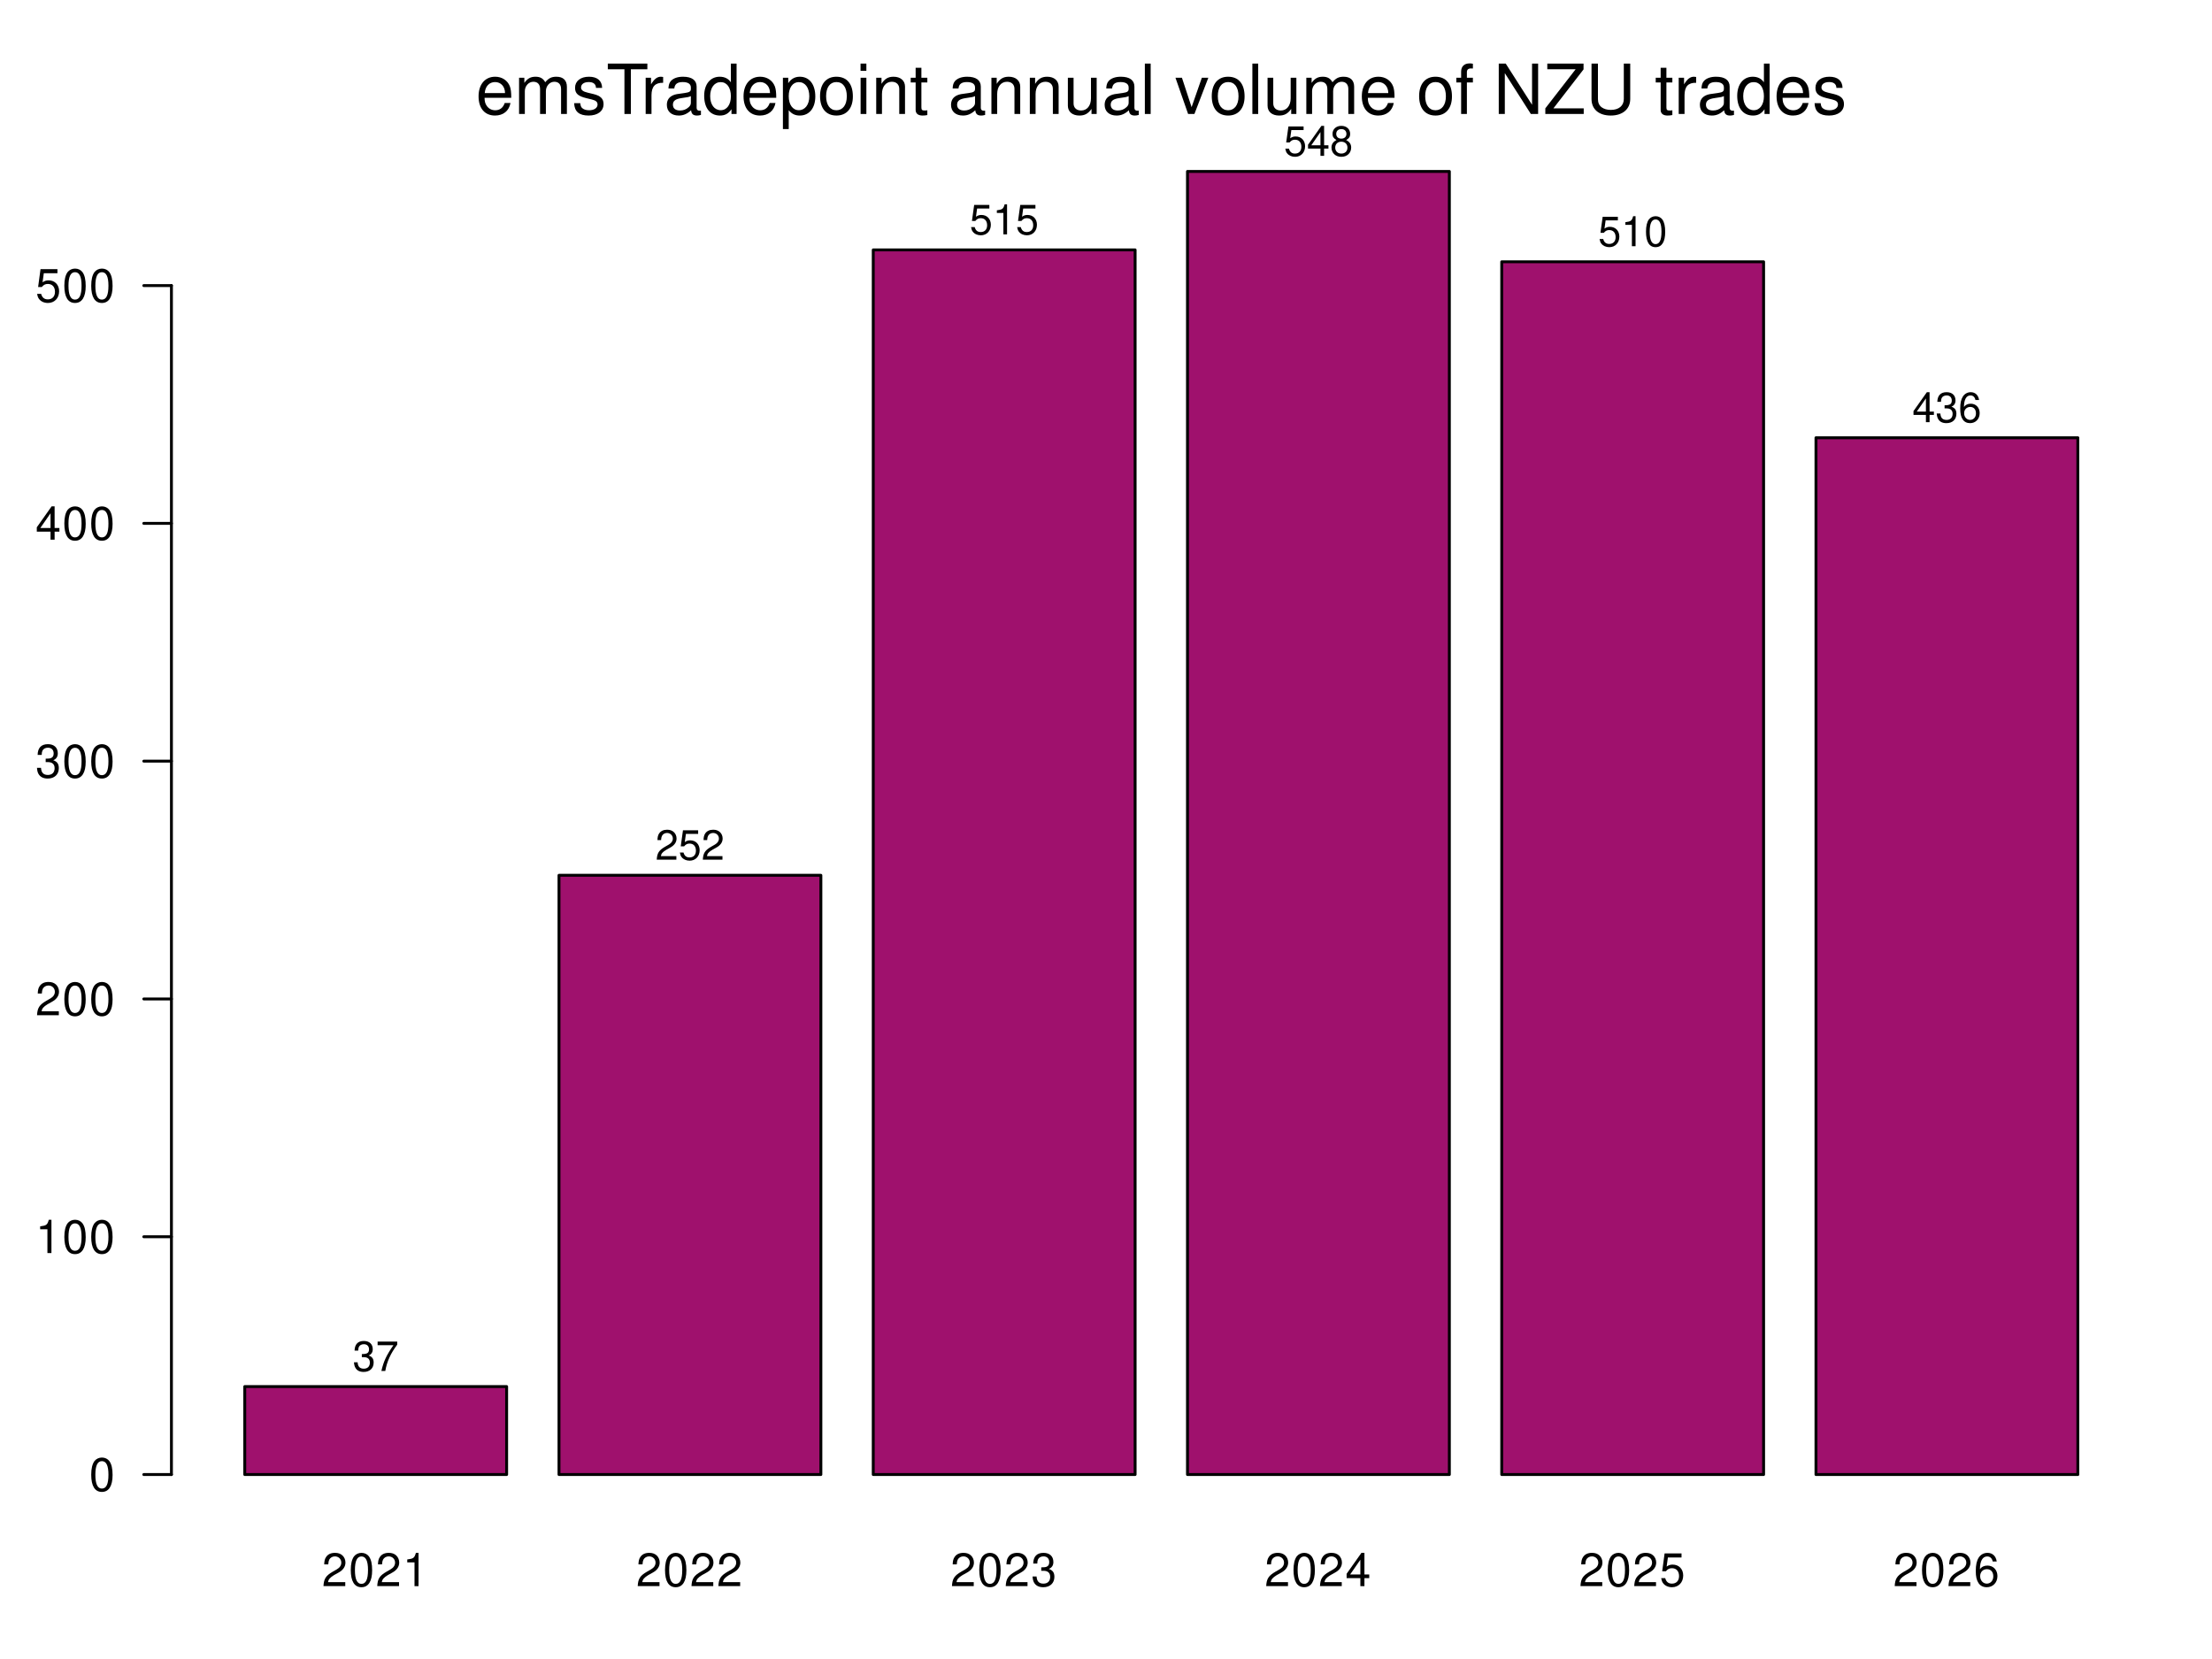
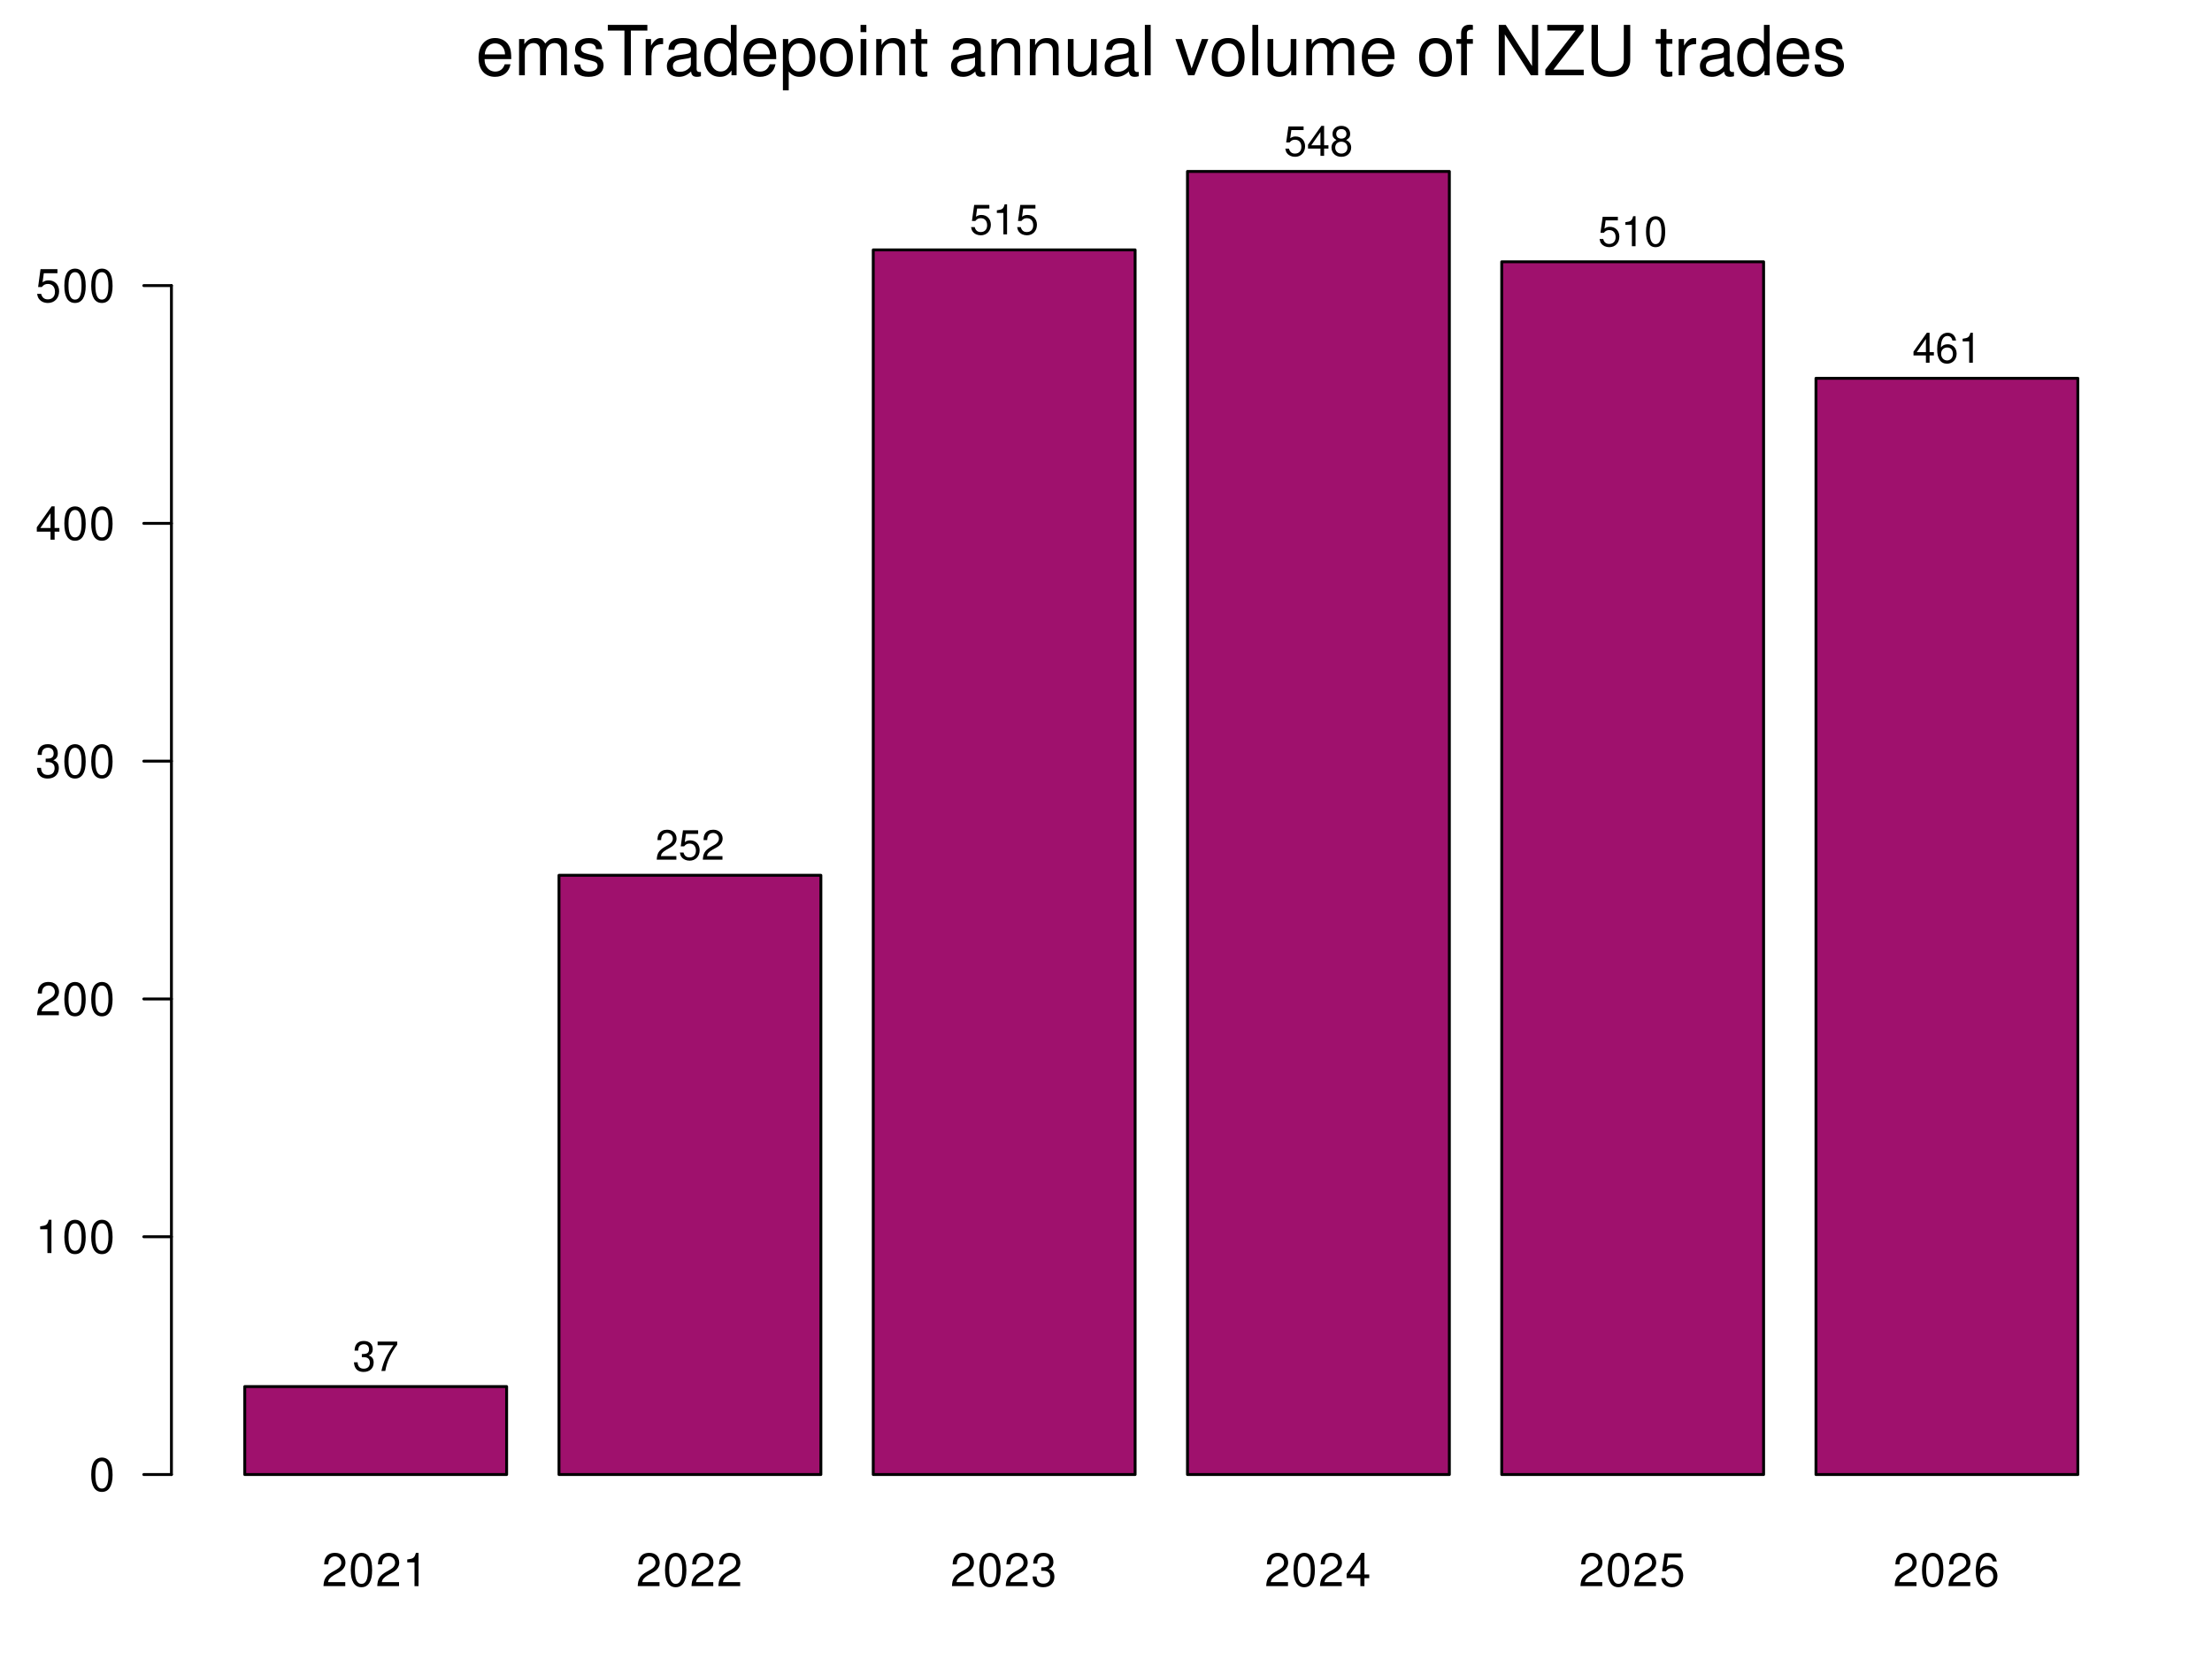
<svg xmlns="http://www.w3.org/2000/svg" xmlns:xlink="http://www.w3.org/1999/xlink" width="576pt" height="432pt" viewBox="0 0 576 432">
  <defs>
    <g>
      <g id="glyph-0-0">
        <path d="M 6.078 -1.047 L 1.594 -1.047 C 1.703 -1.766 2.094 -2.219 3.125 -2.859 L 4.328 -3.531 C 5.516 -4.188 6.125 -5.078 6.125 -6.141 C 6.125 -6.859 5.844 -7.531 5.344 -8 C 4.844 -8.453 4.219 -8.672 3.406 -8.672 C 2.328 -8.672 1.531 -8.297 1.062 -7.547 C 0.75 -7.094 0.625 -6.547 0.594 -5.672 L 1.656 -5.672 C 1.688 -6.266 1.766 -6.609 1.906 -6.906 C 2.188 -7.422 2.734 -7.75 3.375 -7.75 C 4.328 -7.75 5.047 -7.062 5.047 -6.125 C 5.047 -5.422 4.656 -4.828 3.906 -4.391 L 2.797 -3.75 C 1.016 -2.719 0.5 -1.906 0.406 -0.016 L 6.078 -0.016 Z M 6.078 -1.047 " />
      </g>
      <g id="glyph-0-1">
        <path d="M 3.297 -8.672 C 2.516 -8.672 1.781 -8.312 1.344 -7.734 C 0.797 -6.953 0.516 -5.812 0.516 -4.203 C 0.516 -1.266 1.469 0.281 3.297 0.281 C 5.094 0.281 6.078 -1.266 6.078 -4.125 C 6.078 -5.812 5.812 -6.938 5.25 -7.734 C 4.812 -8.328 4.109 -8.672 3.297 -8.672 Z M 3.297 -7.734 C 4.438 -7.734 5 -6.578 5 -4.219 C 5 -1.75 4.453 -0.594 3.281 -0.594 C 2.156 -0.594 1.594 -1.797 1.594 -4.188 C 1.594 -6.578 2.156 -7.734 3.297 -7.734 Z M 3.297 -7.734 " />
      </g>
      <g id="glyph-0-2">
        <path d="M 3.109 -6.188 L 3.109 0 L 4.156 0 L 4.156 -8.672 L 3.469 -8.672 C 3.094 -7.344 2.859 -7.156 1.219 -6.953 L 1.219 -6.188 Z M 3.109 -6.188 " />
      </g>
      <g id="glyph-0-3">
        <path d="M 2.656 -4 L 3.234 -4 C 4.375 -4 4.984 -3.453 4.984 -2.406 C 4.984 -1.312 4.328 -0.656 3.234 -0.656 C 2.078 -0.656 1.516 -1.25 1.438 -2.516 L 0.391 -2.516 C 0.438 -1.828 0.547 -1.375 0.75 -0.984 C 1.203 -0.141 2.031 0.281 3.188 0.281 C 4.938 0.281 6.078 -0.781 6.078 -2.422 C 6.078 -3.531 5.656 -4.125 4.625 -4.484 C 5.422 -4.812 5.812 -5.406 5.812 -6.281 C 5.812 -7.781 4.844 -8.672 3.234 -8.672 C 1.516 -8.672 0.594 -7.719 0.562 -5.875 L 1.625 -5.875 C 1.625 -6.406 1.688 -6.703 1.812 -6.969 C 2.047 -7.469 2.578 -7.75 3.234 -7.75 C 4.172 -7.75 4.734 -7.188 4.734 -6.25 C 4.734 -5.641 4.531 -5.266 4.062 -5.062 C 3.766 -4.938 3.391 -4.891 2.656 -4.891 Z M 2.656 -4 " />
      </g>
      <g id="glyph-0-4">
        <path d="M 3.922 -2.094 L 3.922 0 L 4.984 0 L 4.984 -2.094 L 6.234 -2.094 L 6.234 -3.047 L 4.984 -3.047 L 4.984 -8.672 L 4.203 -8.672 L 0.344 -3.219 L 0.344 -2.094 Z M 3.922 -3.047 L 1.266 -3.047 L 3.922 -6.875 Z M 3.922 -3.047 " />
      </g>
      <g id="glyph-0-5">
        <path d="M 5.719 -8.516 L 1.312 -8.516 L 0.688 -3.875 L 1.656 -3.875 C 2.141 -4.469 2.562 -4.672 3.234 -4.672 C 4.375 -4.672 5.078 -3.891 5.078 -2.625 C 5.078 -1.406 4.375 -0.656 3.219 -0.656 C 2.297 -0.656 1.734 -1.125 1.469 -2.094 L 0.422 -2.094 C 0.562 -1.391 0.688 -1.062 0.938 -0.75 C 1.422 -0.094 2.281 0.281 3.234 0.281 C 4.953 0.281 6.156 -0.969 6.156 -2.766 C 6.156 -4.453 5.047 -5.609 3.406 -5.609 C 2.812 -5.609 2.328 -5.453 1.844 -5.094 L 2.172 -7.469 L 5.719 -7.469 Z M 5.719 -8.516 " />
      </g>
      <g id="glyph-0-6">
        <path d="M 5.969 -6.422 C 5.766 -7.844 4.859 -8.672 3.562 -8.672 C 2.625 -8.672 1.781 -8.219 1.281 -7.438 C 0.75 -6.594 0.516 -5.531 0.516 -3.953 C 0.516 -2.5 0.719 -1.578 1.234 -0.797 C 1.688 -0.094 2.438 0.281 3.375 0.281 C 4.984 0.281 6.156 -0.938 6.156 -2.625 C 6.156 -4.219 5.078 -5.359 3.547 -5.359 C 2.719 -5.359 2.047 -5.047 1.594 -4.406 C 1.609 -6.547 2.281 -7.734 3.484 -7.734 C 4.234 -7.734 4.75 -7.266 4.922 -6.422 Z M 3.422 -4.422 C 4.438 -4.422 5.078 -3.703 5.078 -2.547 C 5.078 -1.453 4.359 -0.656 3.391 -0.656 C 2.406 -0.656 1.656 -1.484 1.656 -2.594 C 1.656 -3.672 2.375 -4.422 3.422 -4.422 Z M 3.422 -4.422 " />
      </g>
      <g id="glyph-1-0">
        <path d="M 2.391 -3.594 L 2.906 -3.594 C 3.938 -3.594 4.484 -3.109 4.484 -2.172 C 4.484 -1.188 3.891 -0.594 2.922 -0.594 C 1.875 -0.594 1.359 -1.125 1.297 -2.266 L 0.344 -2.266 C 0.391 -1.641 0.5 -1.234 0.688 -0.891 C 1.078 -0.125 1.828 0.25 2.875 0.25 C 4.453 0.25 5.469 -0.703 5.469 -2.188 C 5.469 -3.172 5.078 -3.719 4.172 -4.031 C 4.875 -4.328 5.234 -4.875 5.234 -5.656 C 5.234 -7 4.359 -7.812 2.906 -7.812 C 1.359 -7.812 0.547 -6.938 0.5 -5.297 L 1.453 -5.297 C 1.469 -5.766 1.516 -6.031 1.625 -6.266 C 1.844 -6.719 2.328 -6.969 2.922 -6.969 C 3.75 -6.969 4.266 -6.469 4.266 -5.625 C 4.266 -5.078 4.078 -4.734 3.656 -4.562 C 3.391 -4.453 3.047 -4.406 2.391 -4.391 Z M 2.391 -3.594 " />
      </g>
      <g id="glyph-1-1">
        <path d="M 5.609 -7.656 L 0.5 -7.656 L 0.5 -6.719 L 4.625 -6.719 C 2.812 -4.109 2.062 -2.516 1.484 0 L 2.5 0 C 2.922 -2.453 3.891 -4.562 5.609 -6.859 Z M 5.609 -7.656 " />
      </g>
      <g id="glyph-1-2">
        <path d="M 5.469 -0.938 L 1.438 -0.938 C 1.531 -1.594 1.875 -2 2.812 -2.562 L 3.891 -3.172 C 4.969 -3.766 5.516 -4.562 5.516 -5.531 C 5.516 -6.172 5.266 -6.781 4.797 -7.203 C 4.344 -7.609 3.797 -7.812 3.062 -7.812 C 2.094 -7.812 1.375 -7.453 0.953 -6.797 C 0.688 -6.375 0.562 -5.891 0.547 -5.109 L 1.484 -5.109 C 1.516 -5.641 1.594 -5.953 1.719 -6.203 C 1.969 -6.688 2.469 -6.969 3.031 -6.969 C 3.891 -6.969 4.547 -6.344 4.547 -5.5 C 4.547 -4.875 4.188 -4.344 3.516 -3.953 L 2.516 -3.375 C 0.922 -2.453 0.453 -1.719 0.359 -0.016 L 5.469 -0.016 Z M 5.469 -0.938 " />
      </g>
      <g id="glyph-1-3">
        <path d="M 5.141 -7.656 L 1.188 -7.656 L 0.609 -3.484 L 1.484 -3.484 C 1.938 -4.016 2.297 -4.203 2.906 -4.203 C 3.938 -4.203 4.562 -3.5 4.562 -2.359 C 4.562 -1.266 3.938 -0.594 2.891 -0.594 C 2.062 -0.594 1.562 -1.016 1.328 -1.875 L 0.375 -1.875 C 0.5 -1.25 0.609 -0.953 0.844 -0.672 C 1.281 -0.094 2.047 0.25 2.922 0.25 C 4.453 0.25 5.531 -0.875 5.531 -2.5 C 5.531 -4 4.531 -5.047 3.062 -5.047 C 2.531 -5.047 2.094 -4.906 1.656 -4.578 L 1.953 -6.719 L 5.141 -6.719 Z M 5.141 -7.656 " />
      </g>
      <g id="glyph-1-4">
        <path d="M 2.797 -5.562 L 2.797 0 L 3.75 0 L 3.75 -7.812 L 3.125 -7.812 C 2.781 -6.609 2.562 -6.453 1.094 -6.25 L 1.094 -5.562 Z M 2.797 -5.562 " />
      </g>
      <g id="glyph-1-5">
        <path d="M 3.531 -1.891 L 3.531 0 L 4.484 0 L 4.484 -1.891 L 5.609 -1.891 L 5.609 -2.75 L 4.484 -2.75 L 4.484 -7.812 L 3.781 -7.812 L 0.297 -2.891 L 0.297 -1.891 Z M 3.531 -2.75 L 1.141 -2.75 L 3.531 -6.188 Z M 3.531 -2.75 " />
      </g>
      <g id="glyph-1-6">
        <path d="M 4.219 -4.109 C 5.016 -4.594 5.266 -4.984 5.266 -5.719 C 5.266 -6.953 4.328 -7.812 2.969 -7.812 C 1.625 -7.812 0.672 -6.953 0.672 -5.734 C 0.672 -4.984 0.922 -4.609 1.703 -4.109 C 0.828 -3.672 0.406 -3.031 0.406 -2.172 C 0.406 -0.75 1.453 0.25 2.969 0.25 C 4.484 0.25 5.531 -0.75 5.531 -2.172 C 5.531 -3.031 5.109 -3.672 4.219 -4.109 Z M 2.969 -6.969 C 3.781 -6.969 4.297 -6.484 4.297 -5.703 C 4.297 -4.969 3.766 -4.484 2.969 -4.484 C 2.156 -4.484 1.641 -4.969 1.641 -5.719 C 1.641 -6.484 2.156 -6.969 2.969 -6.969 Z M 2.969 -3.688 C 3.922 -3.688 4.562 -3.062 4.562 -2.156 C 4.562 -1.203 3.938 -0.594 2.953 -0.594 C 2.016 -0.594 1.375 -1.234 1.375 -2.141 C 1.375 -3.062 2.016 -3.688 2.969 -3.688 Z M 2.969 -3.688 " />
      </g>
      <g id="glyph-1-7">
        <path d="M 2.969 -7.812 C 2.25 -7.812 1.609 -7.484 1.203 -6.953 C 0.719 -6.266 0.469 -5.219 0.469 -3.781 C 0.469 -1.141 1.328 0.25 2.969 0.25 C 4.594 0.25 5.469 -1.141 5.469 -3.719 C 5.469 -5.219 5.234 -6.234 4.734 -6.953 C 4.328 -7.5 3.688 -7.812 2.969 -7.812 Z M 2.969 -6.969 C 4 -6.969 4.5 -5.922 4.5 -3.797 C 4.5 -1.578 4 -0.547 2.953 -0.547 C 1.938 -0.547 1.438 -1.625 1.438 -3.766 C 1.438 -5.922 1.938 -6.969 2.969 -6.969 Z M 2.969 -6.969 " />
      </g>
      <g id="glyph-1-8">
        <path d="M 5.375 -5.781 C 5.188 -7.047 4.375 -7.812 3.203 -7.812 C 2.359 -7.812 1.609 -7.391 1.156 -6.688 C 0.672 -5.922 0.469 -4.984 0.469 -3.562 C 0.469 -2.25 0.641 -1.422 1.109 -0.719 C 1.516 -0.094 2.188 0.25 3.031 0.25 C 4.484 0.25 5.531 -0.844 5.531 -2.359 C 5.531 -3.797 4.562 -4.812 3.203 -4.812 C 2.438 -4.812 1.844 -4.531 1.438 -3.969 C 1.453 -5.891 2.047 -6.969 3.141 -6.969 C 3.812 -6.969 4.281 -6.531 4.422 -5.781 Z M 3.078 -3.969 C 4 -3.969 4.562 -3.328 4.562 -2.281 C 4.562 -1.312 3.922 -0.594 3.047 -0.594 C 2.156 -0.594 1.484 -1.344 1.484 -2.328 C 1.484 -3.297 2.141 -3.969 3.078 -3.969 Z M 3.078 -3.969 " />
      </g>
      <g id="glyph-2-0">
        <path d="M 9.234 -4.219 C 9.234 -5.656 9.125 -6.516 8.859 -7.219 C 8.25 -8.766 6.797 -9.703 5.047 -9.703 C 2.406 -9.703 0.719 -7.703 0.719 -4.594 C 0.719 -1.469 2.344 0.406 5 0.406 C 7.156 0.406 8.656 -0.812 9.031 -2.859 L 7.531 -2.859 C 7.109 -1.625 6.266 -0.969 5.062 -0.969 C 4.109 -0.969 3.297 -1.406 2.797 -2.203 C 2.438 -2.734 2.297 -3.281 2.281 -4.219 Z M 2.328 -5.438 C 2.453 -7.188 3.516 -8.312 5.016 -8.312 C 6.547 -8.312 7.609 -7.125 7.609 -5.438 Z M 2.328 -5.438 " />
      </g>
      <g id="glyph-2-1">
        <path d="M 1.266 -9.438 L 1.266 0 L 2.766 0 L 2.766 -5.922 C 2.766 -7.297 3.766 -8.391 4.984 -8.391 C 6.109 -8.391 6.734 -7.703 6.734 -6.5 L 6.734 0 L 8.25 0 L 8.25 -5.922 C 8.25 -7.297 9.234 -8.391 10.453 -8.391 C 11.562 -8.391 12.203 -7.688 12.203 -6.5 L 12.203 0 L 13.719 0 L 13.719 -7.078 C 13.719 -8.766 12.75 -9.703 10.984 -9.703 C 9.719 -9.703 8.969 -9.328 8.078 -8.266 C 7.531 -9.266 6.766 -9.703 5.547 -9.703 C 4.281 -9.703 3.438 -9.234 2.641 -8.094 L 2.641 -9.438 Z M 1.266 -9.438 " />
      </g>
      <g id="glyph-2-2">
        <path d="M 7.891 -6.797 C 7.859 -8.656 6.641 -9.703 4.469 -9.703 C 2.266 -9.703 0.844 -8.562 0.844 -6.828 C 0.844 -5.344 1.609 -4.641 3.828 -4.109 L 5.234 -3.766 C 6.281 -3.516 6.703 -3.125 6.703 -2.469 C 6.703 -1.562 5.812 -0.969 4.5 -0.969 C 3.688 -0.969 3 -1.203 2.625 -1.609 C 2.391 -1.875 2.281 -2.141 2.203 -2.812 L 0.609 -2.812 C 0.688 -0.625 1.906 0.406 4.375 0.406 C 6.75 0.406 8.266 -0.75 8.266 -2.578 C 8.266 -3.984 7.469 -4.75 5.594 -5.203 L 4.156 -5.547 C 2.938 -5.828 2.406 -6.234 2.406 -6.891 C 2.406 -7.781 3.188 -8.312 4.406 -8.312 C 5.609 -8.312 6.266 -7.797 6.297 -6.797 Z M 7.891 -6.797 " />
      </g>
      <g id="glyph-2-3">
        <path d="M 6.375 -11.641 L 10.672 -11.641 L 10.672 -13.125 L 0.375 -13.125 L 0.375 -11.641 L 4.703 -11.641 L 4.703 0 L 6.375 0 Z M 6.375 -11.641 " />
      </g>
      <g id="glyph-2-4">
        <path d="M 1.234 -9.438 L 1.234 0 L 2.75 0 L 2.75 -4.891 C 2.766 -7.156 3.703 -8.172 5.781 -8.125 L 5.781 -9.641 C 5.531 -9.688 5.375 -9.703 5.203 -9.703 C 4.234 -9.703 3.484 -9.125 2.625 -7.719 L 2.625 -9.438 Z M 1.234 -9.438 " />
      </g>
      <g id="glyph-2-5">
        <path d="M 9.625 -0.875 C 9.469 -0.844 9.391 -0.844 9.312 -0.844 C 8.781 -0.844 8.5 -1.109 8.5 -1.578 L 8.5 -7.125 C 8.5 -8.797 7.266 -9.703 4.953 -9.703 C 3.562 -9.703 2.469 -9.312 1.812 -8.609 C 1.391 -8.125 1.203 -7.578 1.172 -6.641 L 2.688 -6.641 C 2.812 -7.797 3.484 -8.312 4.891 -8.312 C 6.266 -8.312 7 -7.812 7 -6.906 L 7 -6.516 C 6.984 -5.875 6.656 -5.641 5.438 -5.469 C 3.312 -5.203 2.984 -5.125 2.406 -4.891 C 1.312 -4.422 0.75 -3.594 0.75 -2.375 C 0.75 -0.672 1.938 0.406 3.859 0.406 C 5.047 0.406 6 0 7.062 -0.969 C 7.156 0 7.625 0.406 8.609 0.406 C 8.922 0.406 9.125 0.375 9.625 0.25 Z M 7 -2.969 C 7 -2.469 6.859 -2.156 6.406 -1.75 C 5.797 -1.188 5.062 -0.906 4.172 -0.906 C 3 -0.906 2.328 -1.453 2.328 -2.406 C 2.328 -3.406 2.969 -3.906 4.594 -4.141 C 6.188 -4.359 6.5 -4.422 7 -4.656 Z M 7 -2.969 " />
      </g>
      <g id="glyph-2-6">
        <path d="M 8.906 -13.125 L 7.422 -13.125 L 7.422 -8.25 C 6.781 -9.203 5.781 -9.703 4.516 -9.703 C 2.062 -9.703 0.469 -7.734 0.469 -4.734 C 0.469 -1.547 2.016 0.406 4.578 0.406 C 5.875 0.406 6.766 -0.078 7.578 -1.234 L 7.578 0 L 8.906 0 Z M 4.766 -8.297 C 6.391 -8.297 7.422 -6.875 7.422 -4.609 C 7.422 -2.438 6.375 -0.984 4.781 -0.984 C 3.125 -0.984 2.031 -2.453 2.031 -4.641 C 2.031 -6.844 3.125 -8.297 4.766 -8.297 Z M 4.766 -8.297 " />
      </g>
      <g id="glyph-2-7">
        <path d="M 0.969 3.922 L 2.484 3.922 L 2.484 -0.984 C 3.281 -0.016 4.156 0.406 5.375 0.406 C 7.828 0.406 9.406 -1.547 9.406 -4.547 C 9.406 -7.719 7.859 -9.703 5.359 -9.703 C 4.094 -9.703 3.062 -9.125 2.359 -8.016 L 2.359 -9.438 L 0.969 -9.438 Z M 5.109 -8.297 C 6.766 -8.297 7.844 -6.844 7.844 -4.594 C 7.844 -2.453 6.75 -0.984 5.109 -0.984 C 3.516 -0.984 2.484 -2.438 2.484 -4.641 C 2.484 -6.859 3.516 -8.297 5.109 -8.297 Z M 5.109 -8.297 " />
      </g>
      <g id="glyph-2-8">
        <path d="M 4.891 -9.703 C 2.234 -9.703 0.641 -7.812 0.641 -4.641 C 0.641 -1.453 2.234 0.406 4.906 0.406 C 7.578 0.406 9.188 -1.469 9.188 -4.578 C 9.188 -7.844 7.625 -9.703 4.891 -9.703 Z M 4.906 -8.312 C 6.609 -8.312 7.609 -6.938 7.609 -4.594 C 7.609 -2.359 6.562 -0.969 4.906 -0.969 C 3.234 -0.969 2.219 -2.359 2.219 -4.641 C 2.219 -6.938 3.234 -8.312 4.906 -8.312 Z M 4.906 -8.312 " />
      </g>
      <g id="glyph-2-9">
        <path d="M 2.703 -9.438 L 1.203 -9.438 L 1.203 0 L 2.703 0 Z M 2.703 -13.125 L 1.188 -13.125 L 1.188 -11.234 L 2.703 -11.234 Z M 2.703 -13.125 " />
      </g>
      <g id="glyph-2-10">
        <path d="M 1.266 -9.438 L 1.266 0 L 2.766 0 L 2.766 -5.203 C 2.766 -7.125 3.781 -8.391 5.328 -8.391 C 6.516 -8.391 7.266 -7.672 7.266 -6.531 L 7.266 0 L 8.766 0 L 8.766 -7.125 C 8.766 -8.688 7.594 -9.703 5.781 -9.703 C 4.375 -9.703 3.469 -9.156 2.641 -7.844 L 2.641 -9.438 Z M 1.266 -9.438 " />
      </g>
      <g id="glyph-2-11">
        <path d="M 4.578 -9.438 L 3.031 -9.438 L 3.031 -12.031 L 1.531 -12.031 L 1.531 -9.438 L 0.25 -9.438 L 0.25 -8.203 L 1.531 -8.203 L 1.531 -1.078 C 1.531 -0.109 2.172 0.406 3.344 0.406 C 3.75 0.406 4.062 0.375 4.578 0.281 L 4.578 -0.969 C 4.359 -0.922 4.156 -0.906 3.859 -0.906 C 3.203 -0.906 3.031 -1.078 3.031 -1.75 L 3.031 -8.203 L 4.578 -8.203 Z M 4.578 -9.438 " />
      </g>
      <g id="glyph-2-12">
</g>
      <g id="glyph-2-13">
        <path d="M 8.672 0 L 8.672 -9.438 L 7.188 -9.438 L 7.188 -4.094 C 7.188 -2.156 6.172 -0.906 4.609 -0.906 C 3.422 -0.906 2.656 -1.625 2.656 -2.75 L 2.656 -9.438 L 1.172 -9.438 L 1.172 -2.156 C 1.172 -0.594 2.344 0.406 4.172 0.406 C 5.562 0.406 6.438 -0.078 7.328 -1.312 L 7.328 0 Z M 8.672 0 " />
      </g>
      <g id="glyph-2-14">
        <path d="M 2.734 -13.125 L 1.219 -13.125 L 1.219 0 L 2.734 0 Z M 2.734 -13.125 " />
      </g>
      <g id="glyph-2-15">
        <path d="M 5.125 0 L 8.75 -9.438 L 7.062 -9.438 L 4.391 -1.781 L 1.875 -9.438 L 0.188 -9.438 L 3.484 0 Z M 5.125 0 " />
      </g>
      <g id="glyph-2-16">
        <path d="M 4.641 -9.438 L 3.078 -9.438 L 3.078 -10.906 C 3.078 -11.531 3.422 -11.859 4.125 -11.859 C 4.25 -11.859 4.297 -11.859 4.641 -11.844 L 4.641 -13.078 C 4.297 -13.156 4.109 -13.172 3.797 -13.172 C 2.406 -13.172 1.578 -12.391 1.578 -11.031 L 1.578 -9.438 L 0.328 -9.438 L 0.328 -8.203 L 1.578 -8.203 L 1.578 0 L 3.078 0 L 3.078 -8.203 L 4.641 -8.203 Z M 4.641 -9.438 " />
      </g>
      <g id="glyph-2-17">
        <path d="M 11.625 -13.125 L 10.047 -13.125 L 10.047 -2.391 L 3.188 -13.125 L 1.375 -13.125 L 1.375 0 L 2.953 0 L 2.953 -10.641 L 9.734 0 L 11.625 0 Z M 11.625 -13.125 " />
      </g>
      <g id="glyph-2-18">
        <path d="M 10.453 -13.125 L 1.016 -13.125 L 1.016 -11.641 L 8.391 -11.641 L 0.5 -1.469 L 0.5 0 L 10.5 0 L 10.5 -1.469 L 2.609 -1.469 L 10.453 -11.609 Z M 10.453 -13.125 " />
      </g>
      <g id="glyph-2-19">
        <path d="M 9.938 -13.125 L 9.938 -3.906 C 9.938 -2.141 8.656 -1.062 6.547 -1.062 C 5.578 -1.062 4.781 -1.297 4.156 -1.75 C 3.516 -2.25 3.203 -2.922 3.203 -3.906 L 3.203 -13.125 L 1.531 -13.125 L 1.531 -3.906 C 1.531 -1.234 3.438 0.406 6.547 0.406 C 9.625 0.406 11.609 -1.281 11.609 -3.906 L 11.609 -13.125 Z M 9.938 -13.125 " />
      </g>
    </g>
  </defs>
  <rect x="-57.6" y="-43.2" width="691.2" height="518.4" fill="rgb(100%, 100%, 100%)" fill-opacity="1" />
  <path fill-rule="nonzero" fill="rgb(62.353%, 6.667%, 42.745%)" fill-opacity="1" stroke-width="0.75" stroke-linecap="round" stroke-linejoin="round" stroke="rgb(0%, 0%, 0%)" stroke-opacity="1" stroke-miterlimit="10" d="M 63.734 383.965 L 131.926 383.965 L 131.926 361.055 L 63.734 361.055 Z M 63.734 383.965 " />
  <path fill-rule="nonzero" fill="rgb(62.353%, 6.667%, 42.745%)" fill-opacity="1" stroke-width="0.75" stroke-linecap="round" stroke-linejoin="round" stroke="rgb(0%, 0%, 0%)" stroke-opacity="1" stroke-miterlimit="10" d="M 145.562 383.965 L 213.754 383.965 L 213.754 227.926 L 145.562 227.926 Z M 145.562 383.965 " />
  <path fill-rule="nonzero" fill="rgb(62.353%, 6.667%, 42.745%)" fill-opacity="1" stroke-width="0.75" stroke-linecap="round" stroke-linejoin="round" stroke="rgb(0%, 0%, 0%)" stroke-opacity="1" stroke-miterlimit="10" d="M 227.391 383.965 L 295.582 383.965 L 295.582 65.07 L 227.391 65.07 Z M 227.391 383.965 " />
  <path fill-rule="nonzero" fill="rgb(62.353%, 6.667%, 42.745%)" fill-opacity="1" stroke-width="0.75" stroke-linecap="round" stroke-linejoin="round" stroke="rgb(0%, 0%, 0%)" stroke-opacity="1" stroke-miterlimit="10" d="M 309.219 383.965 L 377.41 383.965 L 377.41 44.637 L 309.219 44.637 Z M 309.219 383.965 " />
  <path fill-rule="nonzero" fill="rgb(62.353%, 6.667%, 42.745%)" fill-opacity="1" stroke-width="0.75" stroke-linecap="round" stroke-linejoin="round" stroke="rgb(0%, 0%, 0%)" stroke-opacity="1" stroke-miterlimit="10" d="M 391.047 383.965 L 459.238 383.965 L 459.238 68.168 L 391.047 68.168 Z M 391.047 383.965 " />
-   <path fill-rule="nonzero" fill="rgb(62.353%, 6.667%, 42.745%)" fill-opacity="1" stroke-width="0.75" stroke-linecap="round" stroke-linejoin="round" stroke="rgb(0%, 0%, 0%)" stroke-opacity="1" stroke-miterlimit="10" d="M 472.875 383.965 L 541.066 383.965 L 541.066 113.988 L 472.875 113.988 Z M 472.875 383.965 " />
+   <path fill-rule="nonzero" fill="rgb(62.353%, 6.667%, 42.745%)" fill-opacity="1" stroke-width="0.75" stroke-linecap="round" stroke-linejoin="round" stroke="rgb(0%, 0%, 0%)" stroke-opacity="1" stroke-miterlimit="10" d="M 472.875 383.965 L 541.066 383.965 L 541.066 98.508 L 472.875 98.508 Z M 472.875 383.965 " />
  <g fill="rgb(0%, 0%, 0%)" fill-opacity="1">
    <use xlink:href="#glyph-0-0" x="83.828" y="413.029" />
    <use xlink:href="#glyph-0-1" x="90.828" y="413.029" />
    <use xlink:href="#glyph-0-0" x="97.828" y="413.029" />
    <use xlink:href="#glyph-0-2" x="104.828" y="413.029" />
  </g>
  <g fill="rgb(0%, 0%, 0%)" fill-opacity="1">
    <use xlink:href="#glyph-0-0" x="165.656" y="413.029" />
    <use xlink:href="#glyph-0-1" x="172.656" y="413.029" />
    <use xlink:href="#glyph-0-0" x="179.656" y="413.029" />
    <use xlink:href="#glyph-0-0" x="186.656" y="413.029" />
  </g>
  <g fill="rgb(0%, 0%, 0%)" fill-opacity="1">
    <use xlink:href="#glyph-0-0" x="247.484" y="413.029" />
    <use xlink:href="#glyph-0-1" x="254.484" y="413.029" />
    <use xlink:href="#glyph-0-0" x="261.484" y="413.029" />
    <use xlink:href="#glyph-0-3" x="268.484" y="413.029" />
  </g>
  <g fill="rgb(0%, 0%, 0%)" fill-opacity="1">
    <use xlink:href="#glyph-0-0" x="329.312" y="413.029" />
    <use xlink:href="#glyph-0-1" x="336.312" y="413.029" />
    <use xlink:href="#glyph-0-0" x="343.312" y="413.029" />
    <use xlink:href="#glyph-0-4" x="350.312" y="413.029" />
  </g>
  <g fill="rgb(0%, 0%, 0%)" fill-opacity="1">
    <use xlink:href="#glyph-0-0" x="411.145" y="413.029" />
    <use xlink:href="#glyph-0-1" x="418.145" y="413.029" />
    <use xlink:href="#glyph-0-0" x="425.145" y="413.029" />
    <use xlink:href="#glyph-0-5" x="432.145" y="413.029" />
  </g>
  <g fill="rgb(0%, 0%, 0%)" fill-opacity="1">
    <use xlink:href="#glyph-0-0" x="492.973" y="413.029" />
    <use xlink:href="#glyph-0-1" x="499.973" y="413.029" />
    <use xlink:href="#glyph-0-0" x="506.973" y="413.029" />
    <use xlink:href="#glyph-0-6" x="513.973" y="413.029" />
  </g>
  <path fill="none" stroke-width="0.75" stroke-linecap="round" stroke-linejoin="round" stroke="rgb(0%, 0%, 0%)" stroke-opacity="1" stroke-miterlimit="10" d="M 44.641 383.965 L 44.641 74.363 " />
  <path fill="none" stroke-width="0.75" stroke-linecap="round" stroke-linejoin="round" stroke="rgb(0%, 0%, 0%)" stroke-opacity="1" stroke-miterlimit="10" d="M 44.641 383.965 L 37.441 383.965 " />
  <path fill="none" stroke-width="0.75" stroke-linecap="round" stroke-linejoin="round" stroke="rgb(0%, 0%, 0%)" stroke-opacity="1" stroke-miterlimit="10" d="M 44.641 322.047 L 37.441 322.047 " />
  <path fill="none" stroke-width="0.75" stroke-linecap="round" stroke-linejoin="round" stroke="rgb(0%, 0%, 0%)" stroke-opacity="1" stroke-miterlimit="10" d="M 44.641 260.125 L 37.441 260.125 " />
  <path fill="none" stroke-width="0.75" stroke-linecap="round" stroke-linejoin="round" stroke="rgb(0%, 0%, 0%)" stroke-opacity="1" stroke-miterlimit="10" d="M 44.641 198.203 L 37.441 198.203 " />
  <path fill="none" stroke-width="0.75" stroke-linecap="round" stroke-linejoin="round" stroke="rgb(0%, 0%, 0%)" stroke-opacity="1" stroke-miterlimit="10" d="M 44.641 136.281 L 37.441 136.281 " />
  <path fill="none" stroke-width="0.75" stroke-linecap="round" stroke-linejoin="round" stroke="rgb(0%, 0%, 0%)" stroke-opacity="1" stroke-miterlimit="10" d="M 44.641 74.363 L 37.441 74.363 " />
  <g fill="rgb(0%, 0%, 0%)" fill-opacity="1">
    <use xlink:href="#glyph-0-1" x="23.238" y="388.213" />
  </g>
  <g fill="rgb(0%, 0%, 0%)" fill-opacity="1">
    <use xlink:href="#glyph-0-2" x="9.238" y="326.295" />
    <use xlink:href="#glyph-0-1" x="16.238" y="326.295" />
    <use xlink:href="#glyph-0-1" x="23.238" y="326.295" />
  </g>
  <g fill="rgb(0%, 0%, 0%)" fill-opacity="1">
    <use xlink:href="#glyph-0-0" x="9.238" y="264.373" />
    <use xlink:href="#glyph-0-1" x="16.238" y="264.373" />
    <use xlink:href="#glyph-0-1" x="23.238" y="264.373" />
  </g>
  <g fill="rgb(0%, 0%, 0%)" fill-opacity="1">
    <use xlink:href="#glyph-0-3" x="9.238" y="202.451" />
    <use xlink:href="#glyph-0-1" x="16.238" y="202.451" />
    <use xlink:href="#glyph-0-1" x="23.238" y="202.451" />
  </g>
  <g fill="rgb(0%, 0%, 0%)" fill-opacity="1">
    <use xlink:href="#glyph-0-4" x="9.238" y="140.529" />
    <use xlink:href="#glyph-0-1" x="16.238" y="140.529" />
    <use xlink:href="#glyph-0-1" x="23.238" y="140.529" />
  </g>
  <g fill="rgb(0%, 0%, 0%)" fill-opacity="1">
    <use xlink:href="#glyph-0-5" x="9.238" y="78.611" />
    <use xlink:href="#glyph-0-1" x="16.238" y="78.611" />
    <use xlink:href="#glyph-0-1" x="23.238" y="78.611" />
  </g>
  <g fill="rgb(0%, 0%, 0%)" fill-opacity="1">
    <use xlink:href="#glyph-1-0" x="91.828" y="356.998" />
    <use xlink:href="#glyph-1-1" x="97.828" y="356.998" />
  </g>
  <g fill="rgb(0%, 0%, 0%)" fill-opacity="1">
    <use xlink:href="#glyph-1-2" x="170.656" y="223.869" />
    <use xlink:href="#glyph-1-3" x="176.656" y="223.869" />
    <use xlink:href="#glyph-1-2" x="182.656" y="223.869" />
  </g>
  <g fill="rgb(0%, 0%, 0%)" fill-opacity="1">
    <use xlink:href="#glyph-1-3" x="252.484" y="61.018" />
    <use xlink:href="#glyph-1-4" x="258.484" y="61.018" />
    <use xlink:href="#glyph-1-3" x="264.484" y="61.018" />
  </g>
  <g fill="rgb(0%, 0%, 0%)" fill-opacity="1">
    <use xlink:href="#glyph-1-3" x="334.312" y="40.584" />
    <use xlink:href="#glyph-1-5" x="340.312" y="40.584" />
    <use xlink:href="#glyph-1-6" x="346.312" y="40.584" />
  </g>
  <g fill="rgb(0%, 0%, 0%)" fill-opacity="1">
    <use xlink:href="#glyph-1-3" x="416.145" y="64.111" />
    <use xlink:href="#glyph-1-4" x="422.145" y="64.111" />
    <use xlink:href="#glyph-1-7" x="428.145" y="64.111" />
  </g>
  <g fill="rgb(0%, 0%, 0%)" fill-opacity="1">
-     <use xlink:href="#glyph-1-5" x="497.973" y="109.936" />
-     <use xlink:href="#glyph-1-0" x="503.973" y="109.936" />
-     <use xlink:href="#glyph-1-8" x="509.973" y="109.936" />
-   </g>
-   <g fill="rgb(0%, 0%, 0%)" fill-opacity="1">
-     <use xlink:href="#glyph-2-0" x="123.898" y="29.681" />
-     <use xlink:href="#glyph-2-1" x="133.898" y="29.681" />
-     <use xlink:href="#glyph-2-2" x="148.898" y="29.681" />
-     <use xlink:href="#glyph-2-3" x="157.898" y="29.681" />
-     <use xlink:href="#glyph-2-4" x="166.898" y="29.681" />
-     <use xlink:href="#glyph-2-5" x="172.898" y="29.681" />
-     <use xlink:href="#glyph-2-6" x="182.898" y="29.681" />
-     <use xlink:href="#glyph-2-0" x="192.898" y="29.681" />
-     <use xlink:href="#glyph-2-7" x="202.898" y="29.681" />
-     <use xlink:href="#glyph-2-8" x="212.898" y="29.681" />
-     <use xlink:href="#glyph-2-9" x="222.898" y="29.681" />
-     <use xlink:href="#glyph-2-10" x="226.898" y="29.681" />
-     <use xlink:href="#glyph-2-11" x="236.898" y="29.681" />
-     <use xlink:href="#glyph-2-12" x="241.898" y="29.681" />
-     <use xlink:href="#glyph-2-5" x="246.898" y="29.681" />
-     <use xlink:href="#glyph-2-10" x="256.898" y="29.681" />
-     <use xlink:href="#glyph-2-10" x="266.898" y="29.681" />
-     <use xlink:href="#glyph-2-13" x="276.898" y="29.681" />
-     <use xlink:href="#glyph-2-5" x="286.898" y="29.681" />
-     <use xlink:href="#glyph-2-14" x="296.898" y="29.681" />
-     <use xlink:href="#glyph-2-12" x="300.898" y="29.681" />
-     <use xlink:href="#glyph-2-15" x="305.898" y="29.681" />
-     <use xlink:href="#glyph-2-8" x="314.898" y="29.681" />
-     <use xlink:href="#glyph-2-14" x="324.898" y="29.681" />
-     <use xlink:href="#glyph-2-13" x="328.898" y="29.681" />
-     <use xlink:href="#glyph-2-1" x="338.898" y="29.681" />
-     <use xlink:href="#glyph-2-0" x="353.898" y="29.681" />
-     <use xlink:href="#glyph-2-12" x="363.898" y="29.681" />
-     <use xlink:href="#glyph-2-8" x="368.898" y="29.681" />
-     <use xlink:href="#glyph-2-16" x="378.898" y="29.681" />
-     <use xlink:href="#glyph-2-12" x="383.898" y="29.681" />
-     <use xlink:href="#glyph-2-17" x="388.898" y="29.681" />
-     <use xlink:href="#glyph-2-18" x="401.898" y="29.681" />
-     <use xlink:href="#glyph-2-19" x="412.898" y="29.681" />
-     <use xlink:href="#glyph-2-12" x="425.898" y="29.681" />
-     <use xlink:href="#glyph-2-11" x="430.898" y="29.681" />
-     <use xlink:href="#glyph-2-4" x="435.898" y="29.681" />
-     <use xlink:href="#glyph-2-5" x="441.898" y="29.681" />
-     <use xlink:href="#glyph-2-6" x="451.898" y="29.681" />
-     <use xlink:href="#glyph-2-0" x="461.898" y="29.681" />
-     <use xlink:href="#glyph-2-2" x="471.898" y="29.681" />
+     <use xlink:href="#glyph-1-5" x="497.973" y="94.455" />
+     <use xlink:href="#glyph-1-8" x="503.973" y="94.455" />
+     <use xlink:href="#glyph-1-4" x="509.973" y="94.455" />
+   </g>
+   <g fill="rgb(0%, 0%, 0%)" fill-opacity="1">
+     <use xlink:href="#glyph-2-0" x="123.898" y="19.603" />
+     <use xlink:href="#glyph-2-1" x="133.898" y="19.603" />
+     <use xlink:href="#glyph-2-2" x="148.898" y="19.603" />
+     <use xlink:href="#glyph-2-3" x="157.898" y="19.603" />
+     <use xlink:href="#glyph-2-4" x="166.898" y="19.603" />
+     <use xlink:href="#glyph-2-5" x="172.898" y="19.603" />
+     <use xlink:href="#glyph-2-6" x="182.898" y="19.603" />
+     <use xlink:href="#glyph-2-0" x="192.898" y="19.603" />
+     <use xlink:href="#glyph-2-7" x="202.898" y="19.603" />
+     <use xlink:href="#glyph-2-8" x="212.898" y="19.603" />
+     <use xlink:href="#glyph-2-9" x="222.898" y="19.603" />
+     <use xlink:href="#glyph-2-10" x="226.898" y="19.603" />
+     <use xlink:href="#glyph-2-11" x="236.898" y="19.603" />
+     <use xlink:href="#glyph-2-12" x="241.898" y="19.603" />
+     <use xlink:href="#glyph-2-5" x="246.898" y="19.603" />
+     <use xlink:href="#glyph-2-10" x="256.898" y="19.603" />
+     <use xlink:href="#glyph-2-10" x="266.898" y="19.603" />
+     <use xlink:href="#glyph-2-13" x="276.898" y="19.603" />
+     <use xlink:href="#glyph-2-5" x="286.898" y="19.603" />
+     <use xlink:href="#glyph-2-14" x="296.898" y="19.603" />
+     <use xlink:href="#glyph-2-12" x="300.898" y="19.603" />
+     <use xlink:href="#glyph-2-15" x="305.898" y="19.603" />
+     <use xlink:href="#glyph-2-8" x="314.898" y="19.603" />
+     <use xlink:href="#glyph-2-14" x="324.898" y="19.603" />
+     <use xlink:href="#glyph-2-13" x="328.898" y="19.603" />
+     <use xlink:href="#glyph-2-1" x="338.898" y="19.603" />
+     <use xlink:href="#glyph-2-0" x="353.898" y="19.603" />
+     <use xlink:href="#glyph-2-12" x="363.898" y="19.603" />
+     <use xlink:href="#glyph-2-8" x="368.898" y="19.603" />
+     <use xlink:href="#glyph-2-16" x="378.898" y="19.603" />
+     <use xlink:href="#glyph-2-12" x="383.898" y="19.603" />
+     <use xlink:href="#glyph-2-17" x="388.898" y="19.603" />
+     <use xlink:href="#glyph-2-18" x="401.898" y="19.603" />
+     <use xlink:href="#glyph-2-19" x="412.898" y="19.603" />
+     <use xlink:href="#glyph-2-12" x="425.898" y="19.603" />
+     <use xlink:href="#glyph-2-11" x="430.898" y="19.603" />
+     <use xlink:href="#glyph-2-4" x="435.898" y="19.603" />
+     <use xlink:href="#glyph-2-5" x="441.898" y="19.603" />
+     <use xlink:href="#glyph-2-6" x="451.898" y="19.603" />
+     <use xlink:href="#glyph-2-0" x="461.898" y="19.603" />
+     <use xlink:href="#glyph-2-2" x="471.898" y="19.603" />
  </g>
</svg>
